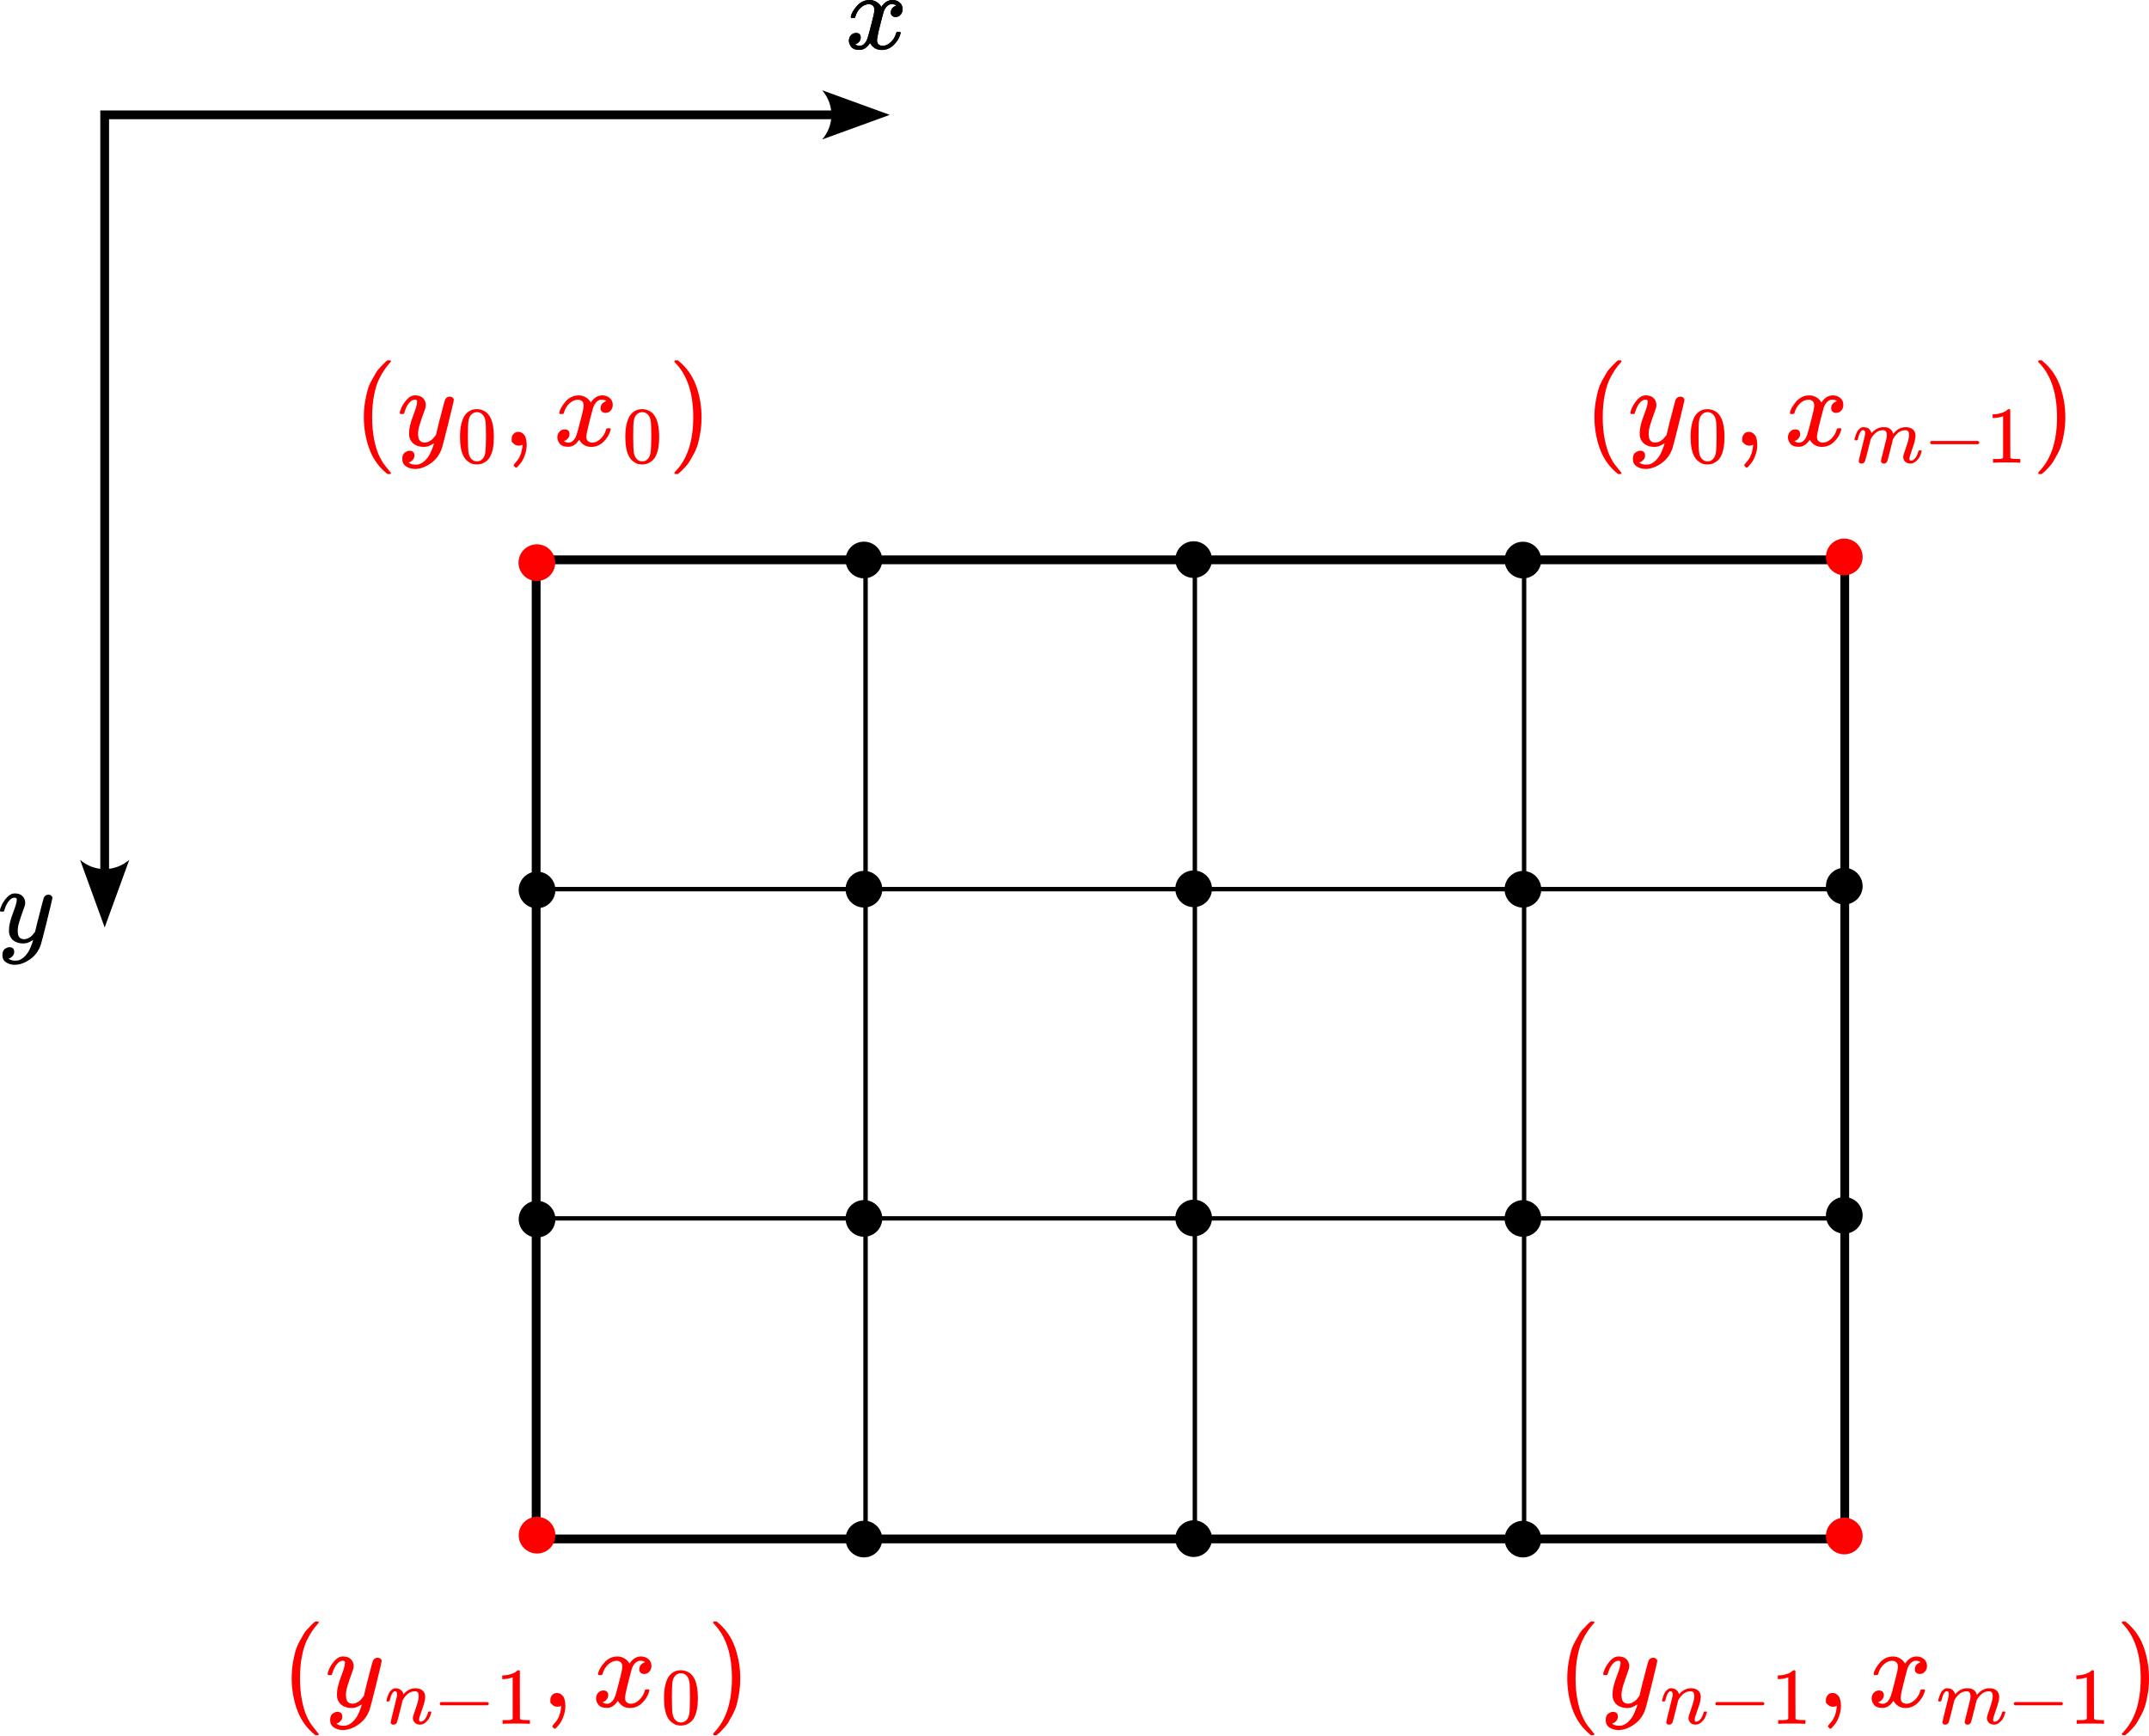
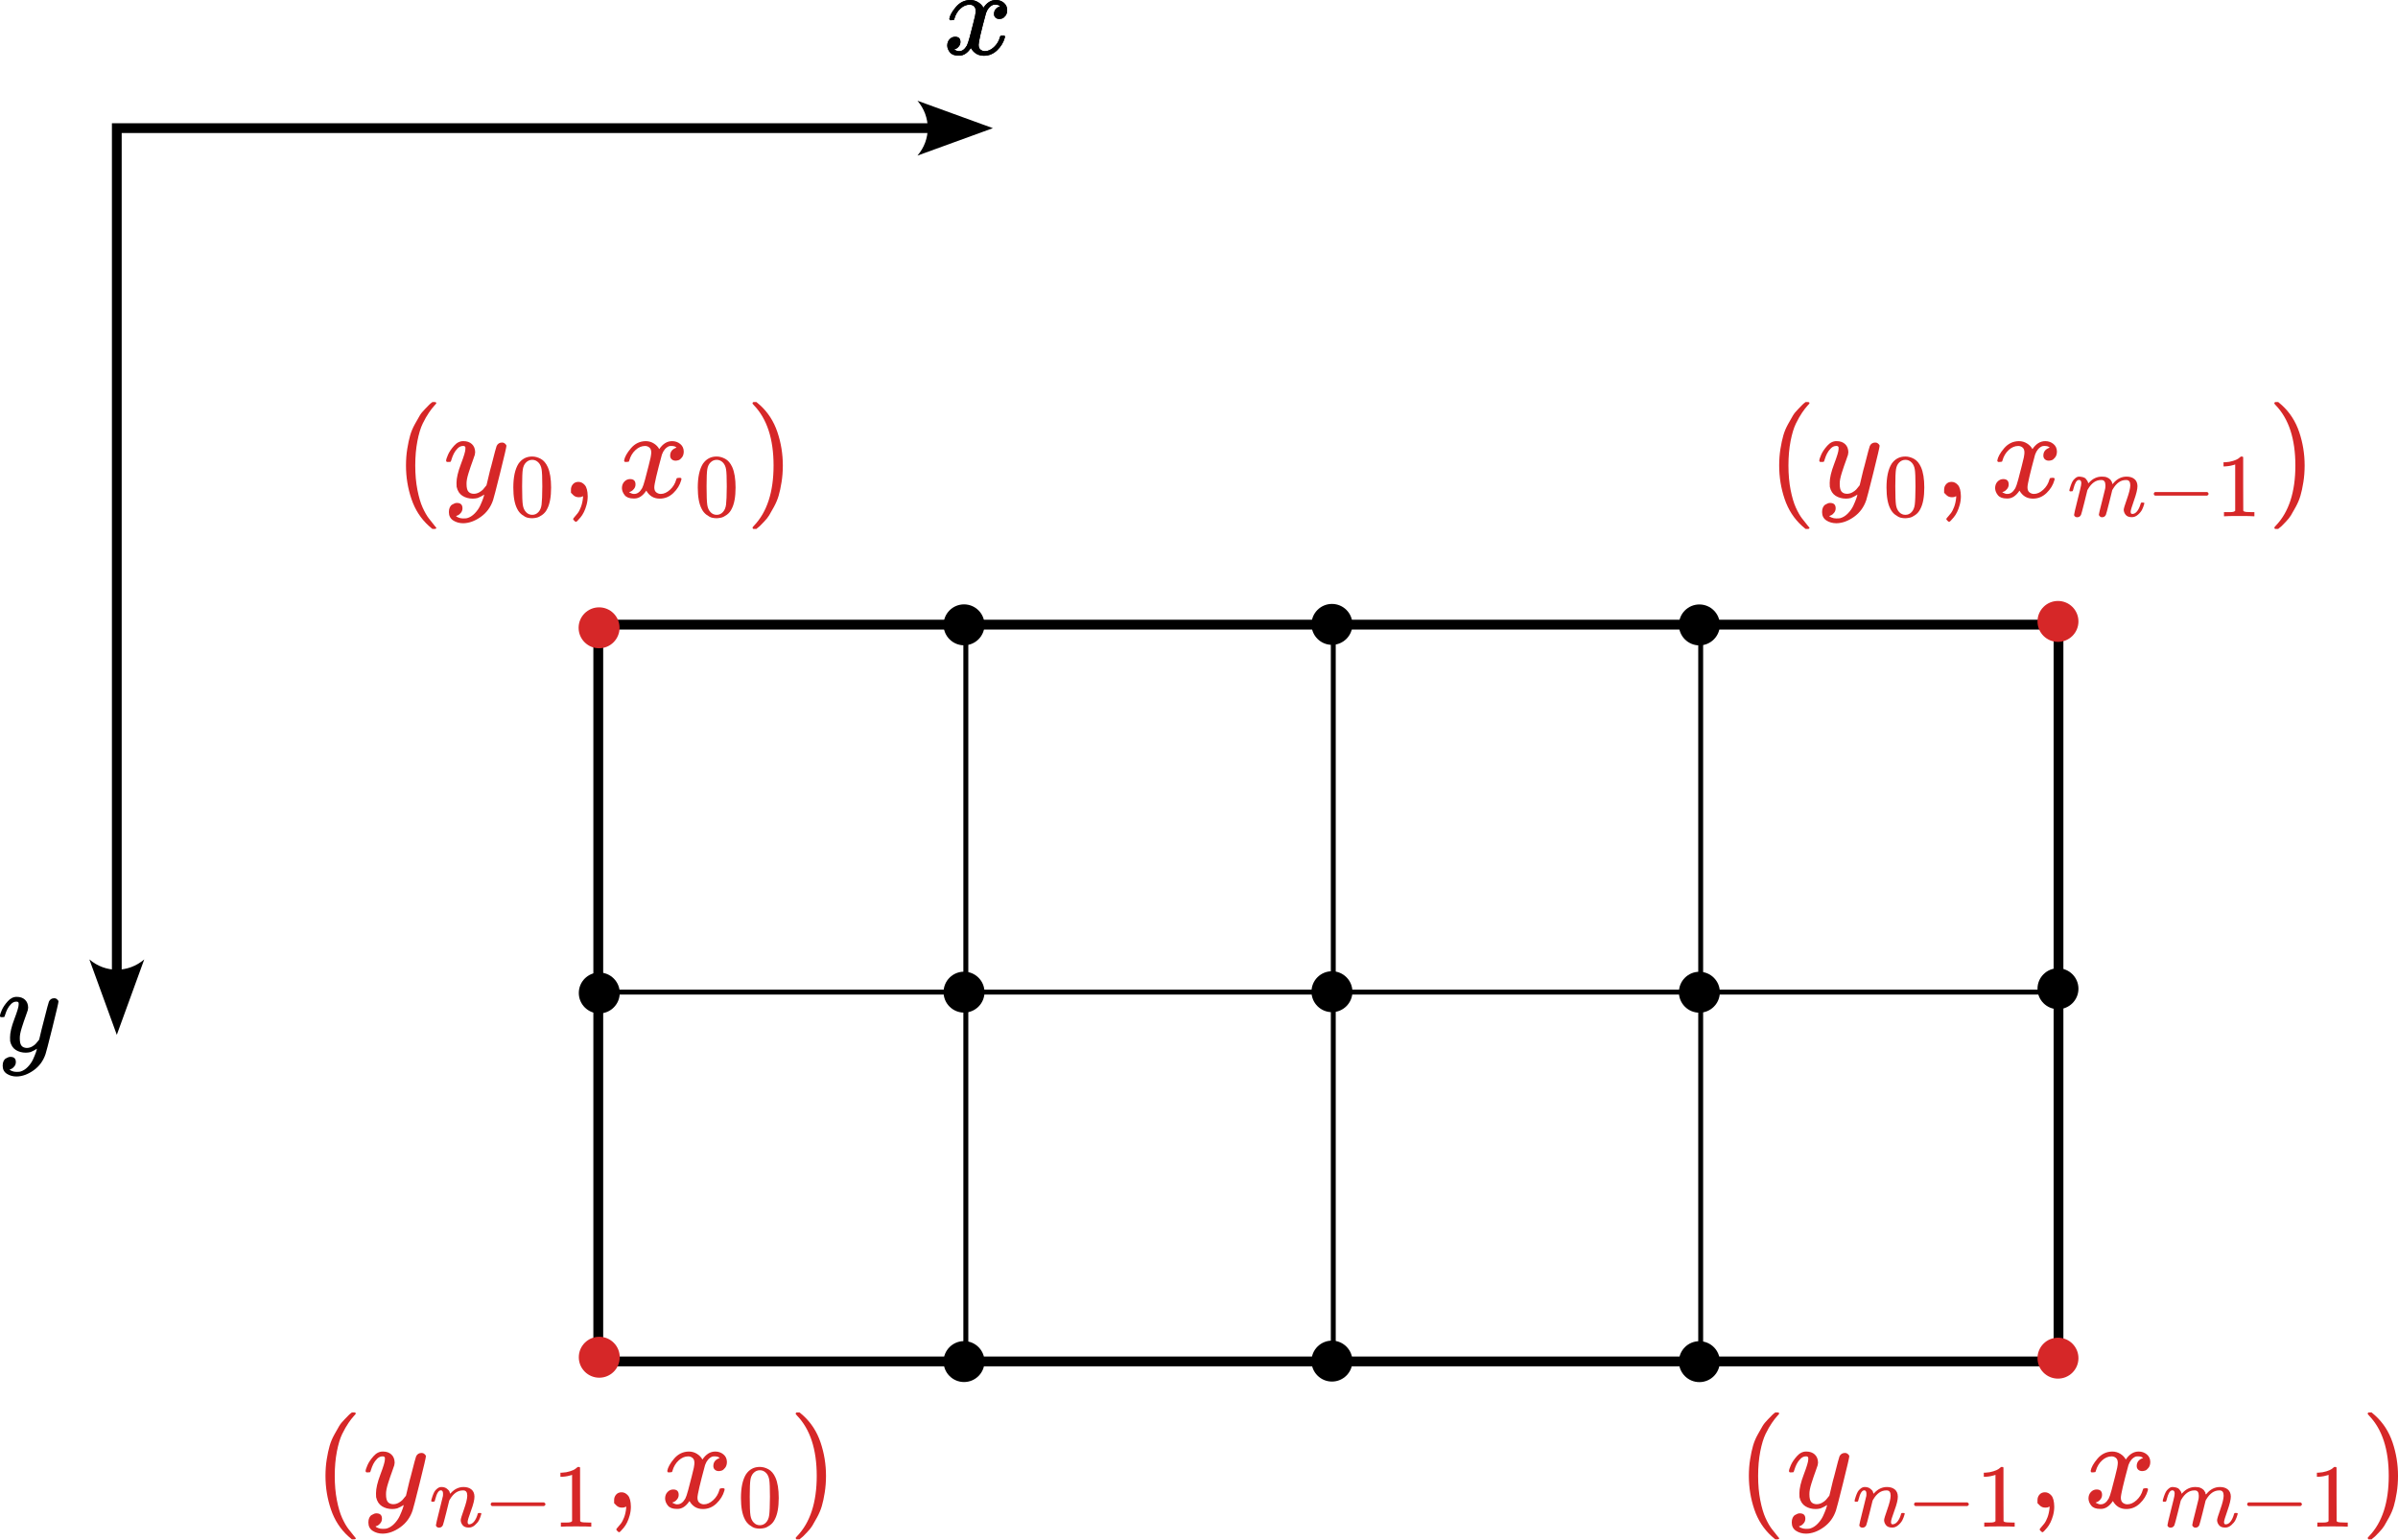
- <svg xmlns="http://www.w3.org/2000/svg" xmlns:xlink="http://www.w3.org/1999/xlink" width="86.339mm" height="69.728mm" viewBox="0 0 86.339 69.728" version="1.1" id="svg1">
+ <svg xmlns="http://www.w3.org/2000/svg" xmlns:xlink="http://www.w3.org/1999/xlink" width="86.339mm" height="55.441mm" viewBox="0 0 86.339 55.441" version="1.1" id="svg1">
  <defs id="defs1">
    <path id="MJX-30-TEX-N-28" d="m 94,250 q 0,69 10,131 10,62 23,107 13,45 37,88 24,43 38,67 14,24 42,52 28,28 33,34 5,6 25,21 h 13 4 q 14,0 14,-9 0,-3 -17,-21 -17,-18 -41,-53 -24,-35 -49,-86 -25,-51 -42,-138 -17,-87 -17,-193 0,-106 17,-192 17,-86 41,-139 24,-53 49,-86 25,-33 42,-53 17,-20 17,-21 0,-9 -15,-9 h -3 -13 l -28,24 Q 180,-141 137,-14 94,113 94,250 Z" />
    <path id="MJX-30-TEX-I-1D466" d="m 21,287 q 0,14 15,48 15,34 48,71 33,37 74,36 41,0 66,-23 25,-23 26,-64 -2,-19 -3,-21 0,-3 -16,-46 -16,-43 -33,-97 -17,-54 -16,-86 0,-43 14,-60 14,-17 42,-18 23,0 43,11 20,11 31,23 11,12 27,33 0,1 5,20 5,19 14,59 9,40 19,74 38,150 42,157 13,27 43,27 13,0 21,-7 8,-7 11,-12 3,-5 2,-9 0,-13 -49,-210 -49,-197 -56,-216 -28,-83 -97,-132 -69,-49 -138,-50 -45,0 -79,22 -34,22 -34,66 0,22 7,37 7,15 19,22 12,7 20,10 8,3 17,3 44,0 44,-42 0,-20 -12,-35 -12,-15 -23,-20 -11,-5 -13,-5 l -3,-1 q 2,-5 19,-12 17,-7 34,-7 h 8 q 17,0 26,2 33,9 61,38 28,29 43,62 15,33 23,56 8,23 8,30 l -6,-4 q -6,-4 -19,-11 -13,-7 -26,-12 -20,-5 -39,-5 -46,0 -81,22 -35,22 -46,71 -1,7 -1,31 0,57 35,149 35,92 35,117 0,1 0,2 0,9 0,12 0,3 -4,7 -4,4 -11,4 h -4 Q 131,404 112,385 93,366 82,344 71,322 65,302 59,282 57,280 55,278 41,278 H 27 q -6,6 -6,9 z" />
    <path id="MJX-30-TEX-N-30" d="m 96,585 q 56,81 153,81 48,0 96,-26 48,-26 78,-92 37,-83 37,-228 0,-155 -43,-237 -20,-42 -55,-67 -35,-25 -61,-31 -26,-6 -51,-7 -26,0 -52,6 -26,6 -61,32 -35,26 -55,67 -43,82 -43,237 0,174 57,265 z m 225,12 q -30,32 -71,32 -42,0 -72,-32 -25,-26 -33,-72 -8,-46 -8,-192 0,-158 8,-208 8,-50 36,-79 28,-30 69,-30 40,0 68,30 29,30 36,84 7,54 8,203 0,145 -8,191 -8,46 -33,73 z" />
    <path id="MJX-30-TEX-N-2C" d="m 78,35 q 0,0 0,25 0,25 16,43 16,18 43,18 28,0 50,-25 22,-25 23,-88 0,-35 -9,-68 -9,-33 -21,-57 -12,-24 -26,-41 -14,-17 -24,-27 -10,-10 -13,-9 -4,0 -13,9 -9,9 -9,13 0,4 11,16 11,12 25,30 14,18 26,50 12,32 16,73 V 9 L 172,8 Q 170,7 167,6 164,5 161,3 158,1 152,1 146,1 140,0 113,0 96,17 Z" />
    <path id="MJX-30-TEX-I-1D465" d="m 52,289 q 7,42 54,97 47,55 116,56 35,0 64,-18 29,-18 43,-45 42,63 101,63 37,0 64,-22 27,-22 28,-59 0,-29 -14,-47 -14,-18 -27,-22 -13,-4 -23,-4 -19,0 -31,11 -12,11 -12,29 0,46 50,63 -11,13 -40,13 -13,0 -19,-2 -38,-16 -56,-66 -60,-221 -60,-258 0,-28 16,-40 16,-12 35,-12 37,0 73,33 36,33 49,81 3,10 6,11 3,1 16,2 h 4 q 15,0 15,-8 0,-1 -2,-11 Q 486,77 440,33 394,-11 333,-11 263,-11 227,52 186,-10 133,-10 h -6 q -49,0 -70,26 -21,26 -22,55 0,32 19,52 19,20 45,20 43,0 43,-42 Q 142,81 130,66 118,51 107,46 96,41 94,41 l -3,-1 q 0,-1 6,-4 6,-3 16,-7 10,-4 19,-3 36,0 62,45 9,16 23,68 14,52 28,108 14,56 16,66 5,27 5,39 0,28 -15,40 -15,12 -34,12 -40,0 -75,-32 -35,-32 -49,-82 -2,-9 -5,-10 -3,-1 -16,-2 H 58 q -6,6 -6,11 z" />
    <path id="MJX-30-TEX-N-29" d="m 60,749 4,1 q 5,0 10,0 h 12 l 28,-24 q 94,-85 137,-212 43,-127 43,-264 0,-68 -10,-131 -10,-63 -23,-107 -13,-44 -37,-88 -24,-44 -38,-67 -14,-23 -41,-51 -27,-28 -32,-33 -5,-5 -23,-19 -3,-3 -4,-4 H 74 q -8,0 -11,0 -3,0 -5,3 -2,3 -3,9 1,1 11,13 155,161 155,475 0,314 -155,475 -10,12 -11,13 0,8 5,11 z" />
    <path id="MJX-30-TEX-I-1D45A" d="m 21,287 q 1,6 3,16 2,10 12,38 10,28 20,47 10,19 32,37 22,18 44,17 22,-1 43,-7 21,-6 30,-18 9,-12 16,-22 7,-10 8,-19 l 2,-7 q 0,-2 1,-2 l 11,11 q 60,64 141,64 17,0 31,-2 14,-2 26,-7 12,-5 19,-10 7,-5 15,-12 8,-7 10,-13 2,-6 8,-13 6,-7 4,-12 -2,-5 3,-9 5,-4 2,-7 l 8,10 q 63,75 149,75 54,0 87,-27 33,-27 34,-79 0,-51 -38,-158 -38,-107 -38,-128 1,-14 5,-19 4,-5 15,-5 28,0 52,30 24,30 39,82 3,11 6,13 3,2 16,2 20,0 20,-8 0,-1 -4,-15 -8,-29 -22,-57 -14,-28 -46,-56 -32,-28 -69,-27 -47,0 -68,27 -21,27 -21,56 0,19 36,120 36,101 37,152 0,59 -44,59 h -5 Q 565,404 506,303 L 499,291 466,157 Q 433,26 428,16 q -13,-27 -43,-27 -13,0 -21,7 -8,7 -11,12 -3,5 -3,10 0,11 34,143 l 36,146 q 3,15 3,38 0,59 -44,59 h -5 Q 288,404 229,303 L 222,291 189,157 Q 156,26 151,16 138,-11 108,-11 95,-11 87,-5 79,1 76,7 q -3,6 -2,10 0,13 38,164 39,154 39,161 3,15 3,27 0,36 -25,36 -22,0 -37,-28 Q 77,349 69,316 61,283 57,280 55,278 41,278 H 27 q -6,6 -6,9 z" />
    <path id="MJX-30-TEX-N-2212" d="m 84,237 q 0,0 0,13 0,13 14,20 h 581 q 15,-8 15,-20 0,-12 -15,-20 H 98 q -14,7 -14,20 z" />
    <path id="MJX-30-TEX-N-31" d="m 213,578 -13,-5 q -14,-5 -40,-10 -26,-5 -58,-7 H 83 v 46 h 19 q 47,2 87,15 40,13 56,24 16,11 28,22 2,3 12,3 9,0 17,-6 V 361 l 1,-300 q 7,-7 12,-9 5,-2 24,-4 19,-2 62,-2 h 26 V 0 H 416 Q 395,3 257,3 121,3 100,0 H 88 v 46 h 26 q 22,0 38,0 16,0 25,1 9,1 16,3 7,2 8,2 1,0 6,5 5,5 6,4 z" />
    <path id="MJX-30-TEX-I-1D45B" d="m 21,287 q 1,6 3,16 2,10 12,38 10,28 20,47 10,19 33,37 23,18 46,17 36,0 60,-18 24,-18 30,-34 6,-16 6,-21 0,-2 1,-2 l 11,11 q 61,64 139,64 54,0 87,-27 33,-27 34,-79 1,-52 -38,-157 -39,-105 -38,-127 0,-26 17,-26 6,0 9,1 29,5 52,38 23,33 35,80 2,8 20,8 20,0 20,-8 0,-1 -4,-15 -8,-29 -22,-57 -14,-28 -46,-56 -32,-28 -69,-27 -47,0 -68,27 -21,27 -21,56 0,19 36,120 36,101 37,152 0,59 -44,59 h -5 Q 288,404 229,303 L 222,291 189,157 Q 156,26 151,16 138,-11 108,-11 95,-11 87,-5 79,1 76,7 q -3,6 -2,10 0,13 38,163 38,150 40,163 1,5 1,23 0,39 -24,39 -38,0 -63,-100 -6,-20 -6,-21 -2,-6 -19,-6 H 27 q -6,6 -6,9 z" />
  </defs>
  <g id="layer1" transform="translate(-58.0055,-57.04919)">
-     <path style="color:#000000;fill:#000000;-inkscape-stroke:none" d="m 79.369,79.369 v 0.178 39.521 H 132.297 V 79.369 Z m 0.354,0.354 H 131.945 V 118.715 H 79.723 Z" id="rect1" />
-     <path style="color:#000000;fill:#000000;-inkscape-stroke:none" d="m 105.922,79.531 v 39.213 h 0.176 V 79.531 Z" id="path1" />
-     <path style="color:#000000;fill:#000000;-inkscape-stroke:none" d="m 119.15,79.531 v 39.213 h 0.176 V 79.531 Z" id="path2" />
-     <path style="color:#000000;fill:#000000;-inkscape-stroke:none" d="m 92.691,79.531 v 39.213 h 0.178 V 79.531 Z" id="path5" />
+     <path style="color:#000000;fill:#000000;-inkscape-stroke:none" d="M 79.369,79.369 V 79.547 106.258 H 132.297 V 79.369 Z m 0.354,0.354 H 131.945 V 105.905 H 79.723 Z" id="rect1" />
+     <path style="color:#000000;fill:#000000;-inkscape-stroke:none" d="m 105.922,79.531 v 26.513 h 0.176 V 79.531 Z" id="path1" />
+     <path style="color:#000000;fill:#000000;-inkscape-stroke:none" d="m 119.15,79.531 v 26.513 h 0.176 V 79.531 Z" id="path2" />
+     <path style="color:#000000;fill:#000000;-inkscape-stroke:none" d="m 92.691,79.531 v 26.513 h 0.178 V 79.531 Z" id="path5" />
    <path style="color:#000000;fill:#000000;-inkscape-stroke:none" d="m 79.615,92.691 v 0.178 h 52.676 v -0.178 z" id="path6" />
-     <path style="color:#000000;fill:#000000;-inkscape-stroke:none" d="m 79.615,105.922 v 0.176 h 52.676 v -0.176 z" id="path7" />
-     <path id="path8" style="fill:#ff0000;stroke-width:0.176" d="m 80.312,79.66 a 0.737,0.737 0 0 1 -0.737,0.737 0.737,0.737 0 0 1 -0.737,-0.737 0.737,0.737 0 0 1 0.737,-0.737 0.737,0.737 0 0 1 0.737,0.737 z" />
+     <path id="path8" style="fill:#d62728;fill-opacity:1;stroke-width:0.176" d="m 80.312,79.66 a 0.737,0.737 0 0 1 -0.737,0.737 0.737,0.737 0 0 1 -0.737,-0.737 0.737,0.737 0 0 1 0.737,-0.737 0.737,0.737 0 0 1 0.737,0.737 z" />
    <path id="path8-5" style="stroke-width:0.176" d="m 80.319,92.812 a 0.737,0.737 0 0 1 -0.737,0.737 0.737,0.737 0 0 1 -0.737,-0.737 0.737,0.737 0 0 1 0.737,-0.737 0.737,0.737 0 0 1 0.737,0.737 z" />
-     <path id="path8-2" style="stroke-width:0.176" d="m 80.319,106.041 a 0.737,0.737 0 0 1 -0.737,0.737 0.737,0.737 0 0 1 -0.737,-0.737 0.737,0.737 0 0 1 0.737,-0.737 0.737,0.737 0 0 1 0.737,0.737 z" />
-     <path id="path8-7" style="fill:#ff0000;stroke-width:0.176" d="m 80.319,118.741 a 0.737,0.737 0 0 1 -0.737,0.737 0.737,0.737 0 0 1 -0.737,-0.737 0.737,0.737 0 0 1 0.737,-0.737 0.737,0.737 0 0 1 0.737,0.737 z" />
-     <path id="path8-6" style="stroke-width:0.176" d="m 93.452,118.897 a 0.737,0.737 0 0 1 -0.737,0.737 0.737,0.737 0 0 1 -0.737,-0.737 0.737,0.737 0 0 1 0.737,-0.737 0.737,0.737 0 0 1 0.737,0.737 z" />
-     <path id="path8-61" style="stroke-width:0.176" d="m 106.699,118.88 a 0.737,0.737 0 0 1 -0.737,0.737 0.737,0.737 0 0 1 -0.737,-0.737 0.737,0.737 0 0 1 0.737,-0.737 0.737,0.737 0 0 1 0.737,0.737 z" />
-     <path id="path8-20" style="stroke-width:0.176" d="m 119.928,118.899 a 0.737,0.737 0 0 1 -0.737,0.737 0.737,0.737 0 0 1 -0.737,-0.737 0.737,0.737 0 0 1 0.737,-0.737 0.737,0.737 0 0 1 0.737,0.737 z" />
-     <path id="path8-1" style="fill:#ff0000;stroke-width:0.176" d="m 132.839,118.774 a 0.737,0.737 0 0 1 -0.737,0.737 0.737,0.737 0 0 1 -0.737,-0.737 0.737,0.737 0 0 1 0.737,-0.737 0.737,0.737 0 0 1 0.737,0.737 z" />
-     <path id="circle8" style="stroke-width:0.176" d="m 93.452,106.011 a 0.737,0.737 0 0 1 -0.737,0.737 0.737,0.737 0 0 1 -0.737,-0.737 0.737,0.737 0 0 1 0.737,-0.737 0.737,0.737 0 0 1 0.737,0.737 z" />
-     <path id="circle9" style="stroke-width:0.176" d="m 106.699,105.995 a 0.737,0.737 0 0 1 -0.737,0.737 0.737,0.737 0 0 1 -0.737,-0.737 0.737,0.737 0 0 1 0.737,-0.737 0.737,0.737 0 0 1 0.737,0.737 z" />
-     <path id="circle10" style="stroke-width:0.176" d="m 119.928,106.014 a 0.737,0.737 0 0 1 -0.737,0.737 0.737,0.737 0 0 1 -0.737,-0.737 0.737,0.737 0 0 1 0.737,-0.737 0.737,0.737 0 0 1 0.737,0.737 z" />
-     <path id="circle13" style="stroke-width:0.176" d="m 132.839,105.888 a 0.737,0.737 0 0 1 -0.737,0.737 0.737,0.737 0 0 1 -0.737,-0.737 0.737,0.737 0 0 1 0.737,-0.737 0.737,0.737 0 0 1 0.737,0.737 z" />
+     <path id="path8-7" style="fill:#d62728;fill-opacity:1;stroke-width:0.176" d="m 80.319,105.931 c -10e-7,0.407 -0.33,0.737 -0.737,0.737 -0.407,0 -0.737,-0.33 -0.737,-0.737 10e-7,-0.407 0.33,-0.737 0.737,-0.737 0.407,0 0.737,0.33 0.737,0.737 z" />
+     <path id="path8-6" style="stroke-width:0.176" d="m 93.452,106.087 c -10e-7,0.407 -0.33,0.737 -0.737,0.737 -0.407,0 -0.737,-0.33 -0.737,-0.737 10e-7,-0.407 0.33,-0.737 0.737,-0.737 0.407,0 0.737,0.33 0.737,0.737 z" />
+     <path id="path8-61" style="stroke-width:0.176" d="m 106.699,106.07 c 0,0.407 -0.33,0.737 -0.737,0.737 -0.407,0 -0.737,-0.33 -0.737,-0.737 0,-0.407 0.33,-0.737 0.737,-0.737 0.407,0 0.737,0.33 0.737,0.737 z" />
+     <path id="path8-20" style="stroke-width:0.176" d="m 119.928,106.09 c 0,0.407 -0.33,0.737 -0.737,0.737 -0.407,0 -0.737,-0.33 -0.737,-0.737 0,-0.407 0.33,-0.737 0.737,-0.737 0.407,0 0.737,0.33 0.737,0.737 z" />
+     <path id="path8-1" style="fill:#d62728;fill-opacity:1;stroke-width:0.176" d="m 132.839,105.964 c 0,0.407 -0.33,0.737 -0.737,0.737 -0.407,0 -0.737,-0.33 -0.737,-0.737 0,-0.407 0.33,-0.737 0.737,-0.737 0.407,0 0.737,0.33 0.737,0.737 z" />
    <path id="circle14" style="stroke-width:0.176" d="m 93.452,92.782 a 0.737,0.737 0 0 1 -0.737,0.737 0.737,0.737 0 0 1 -0.737,-0.737 0.737,0.737 0 0 1 0.737,-0.737 0.737,0.737 0 0 1 0.737,0.737 z" />
    <path id="circle15" style="stroke-width:0.176" d="m 106.699,92.766 a 0.737,0.737 0 0 1 -0.737,0.737 0.737,0.737 0 0 1 -0.737,-0.737 0.737,0.737 0 0 1 0.737,-0.737 0.737,0.737 0 0 1 0.737,0.737 z" />
    <path id="circle16" style="stroke-width:0.176" d="m 119.928,92.785 a 0.737,0.737 0 0 1 -0.737,0.737 0.737,0.737 0 0 1 -0.737,-0.737 0.737,0.737 0 0 1 0.737,-0.737 0.737,0.737 0 0 1 0.737,0.737 z" />
    <path id="circle19" style="stroke-width:0.176" d="m 132.839,92.659 a 0.737,0.737 0 0 1 -0.737,0.737 0.737,0.737 0 0 1 -0.737,-0.737 0.737,0.737 0 0 1 0.737,-0.737 0.737,0.737 0 0 1 0.737,0.737 z" />
    <path id="circle20" style="stroke-width:0.176" d="m 93.452,79.553 a 0.737,0.737 0 0 1 -0.737,0.737 0.737,0.737 0 0 1 -0.737,-0.737 0.737,0.737 0 0 1 0.737,-0.737 0.737,0.737 0 0 1 0.737,0.737 z" />
    <path id="circle21" style="stroke-width:0.176" d="m 106.699,79.537 a 0.737,0.737 0 0 1 -0.737,0.737 0.737,0.737 0 0 1 -0.737,-0.737 0.737,0.737 0 0 1 0.737,-0.737 0.737,0.737 0 0 1 0.737,0.737 z" />
    <path id="circle22" style="stroke-width:0.176" d="m 119.928,79.556 a 0.737,0.737 0 0 1 -0.737,0.737 0.737,0.737 0 0 1 -0.737,-0.737 0.737,0.737 0 0 1 0.737,-0.737 0.737,0.737 0 0 1 0.737,0.737 z" />
-     <path id="circle25" style="fill:#ff0000;stroke-width:0.176" d="m 132.839,79.43 a 0.737,0.737 0 0 1 -0.737,0.737 0.737,0.737 0 0 1 -0.737,-0.737 0.737,0.737 0 0 1 0.737,-0.737 0.737,0.737 0 0 1 0.737,0.737 z" />
+     <path id="circle25" style="fill:#d62728;fill-opacity:1;stroke-width:0.176" d="m 132.839,79.43 a 0.737,0.737 0 0 1 -0.737,0.737 0.737,0.737 0 0 1 -0.737,-0.737 0.737,0.737 0 0 1 0.737,-0.737 0.737,0.737 0 0 1 0.737,0.737 z" />
    <g id="path25">
      <path style="color:#000000;fill:#000000;-inkscape-stroke:none" d="m 62.035,61.488 v 30.607 h 0.352 V 61.84 H 91.531 v -0.352 z" id="path32" />
      <g id="g30">
        <path d="m 91.038,60.677 2.716,0.988 -2.716,0.988 c 0.494,-0.575 0.494,-1.398 0,-1.976 z" style="color:#000000;fill:#000000;fill-rule:evenodd;-inkscape-stroke:none" id="path31" />
        <path d="m 63.199,91.603 -0.988,2.716 -0.988,-2.716 c 0.575,0.494 1.398,0.494 1.976,0 z" style="color:#000000;fill:#000000;fill-rule:evenodd;-inkscape-stroke:none" id="path30" />
      </g>
    </g>
    <g stroke="currentColor" fill="currentColor" stroke-width="0" transform="matrix(0.0044315,0,0,-0.0044315,91.95592,59.00792)" id="g5">
      <g data-mml-node="math" id="g4">
        <g data-mml-node="mi" id="g1">
          <g id="use1">
            <path style="color:#000000;fill:#000000;-inkscape-stroke:none" d="m 52,289 q 7,42 54,97 47,55 116,56 35,0 64,-18 29,-18 43,-45 42,63 101,63 37,0 64,-22 27,-22 28,-59 0,-29 -14,-47 -14,-18 -27,-22 -13,-4 -23,-4 -19,0 -31,11 -12,11 -12,29 0,46 50,63 -11,13 -40,13 -13,0 -19,-2 -38,-16 -56,-66 -60,-221 -60,-258 0,-28 16,-40 16,-12 35,-12 37,0 73,33 36,33 49,81 3,10 6,11 3,1 16,2 h 4 q 15,0 15,-8 0,-1 -2,-11 Q 486,77 440,33 394,-11 333,-11 263,-11 227,52 186,-10 133,-10 h -6 q -49,0 -70,26 -21,26 -22,55 0,32 19,52 19,20 45,20 43,0 43,-42 Q 142,81 130,66 118,51 107,46 96,41 94,41 l -3,-1 q 0,-1 6,-4 6,-3 16,-7 10,-4 19,-3 36,0 62,45 9,16 23,68 14,52 28,108 14,56 16,66 5,27 5,39 0,28 -15,40 -15,12 -34,12 -40,0 -75,-32 -35,-32 -49,-82 -2,-9 -5,-10 -3,-1 -16,-2 H 58 q -6,6 -6,11 z" id="path28" />
            <path style="color:#000000;fill:#000000;-inkscape-stroke:none" d="m 52,289 c 4.667,28 22.667,60.333 54,97 31.333,36.667 70,55.333 116,56 23.333,0 44.667,-6 64,-18 19.333,-12 33.667,-27 43,-45 28,42 61.667,63 101,63 24.667,0 46,-7.333 64,-22 18,-14.667 27.333,-34.333 28,-59 0,-19.333 -4.667,-35 -14,-47 -9.333,-12 -18.333,-19.333 -27,-22 -8.667,-2.667 -16.333,-4 -23,-4 -12.667,0 -23,3.667 -31,11 -8,7.333 -12,17 -12,29 0,30.667 16.667,51.667 50,63 -7.333,8.667 -20.667,13 -40,13 -8.667,0 -15,-0.667 -19,-2 -25.333,-10.667 -44,-32.667 -56,-66 -40,-147.333 -60,-233.333 -60,-258 0,-18.667 5.333,-32 16,-40 10.667,-8 22.333,-12 35,-12 24.667,0 49,11 73,33 24,22 40.333,49 49,81 2,6.667 4,10.333 6,11 2,0.667 7.333,1.333 16,2 h 4 c 10,0 15,-2.667 15,-8 0,-0.667 -0.667,-4.333 -2,-11 C 491.333,96 470.667,62.333 440,33 409.333,3.667 373.667,-11 333,-11 286.333,-11 251,10 227,52 199.667,10.667 168.333,-10 133,-10 h -6 C 94.333,-10 71,-1.333 57,16 43,33.333 35.667,51.667 35,71 c 0,21.333 6.333,38.667 19,52 12.667,13.333 27.667,20 45,20 28.667,0 43,-14 43,-42 C 142,87.667 138,76 130,66 122,56 114.333,49.333 107,46 99.667,42.667 95.333,41 94,41 l -3,-1 c 0,-0.667 2,-2 6,-4 4,-2 9.333,-4.333 16,-7 6.667,-2.667 13,-3.667 19,-3 24,0 44.667,15 62,45 6,10.667 13.667,33.333 23,68 9.333,34.667 18.667,70.667 28,108 9.333,37.333 14.667,59.333 16,66 3.333,18 5,31 5,39 0,18.667 -5,32 -15,40 -10,8 -21.333,12 -34,12 -26.667,0 -51.667,-10.667 -75,-32 -23.333,-21.333 -39.667,-48.667 -49,-82 -1.333,-6 -3,-9.333 -5,-10 -2,-0.667 -7.333,-1.333 -16,-2 H 58 c -4,4 -6,7.667 -6,11 z" id="path29" />
          </g>
        </g>
        <g data-mml-node="mtext" transform="translate(572)" id="g2">
          <path id="use2" d="" />
        </g>
        <g data-mml-node="mi" transform="translate(822)" id="g3" />
      </g>
    </g>
    <path id="use3" d="m 58.005,93.64 q 0,-0.062 0.066,-0.213 0.066,-0.151 0.213,-0.315 0.146,-0.164 0.328,-0.16 0.182,0 0.292,0.102 0.111,0.102 0.115,0.284 -0.009,0.084 -0.013,0.093 0,0.013 -0.071,0.204 -0.071,0.191 -0.146,0.43 -0.075,0.239 -0.071,0.381 0,0.191 0.062,0.266 0.062,0.075 0.186,0.08 0.102,0 0.191,-0.049 0.089,-0.049 0.137,-0.102 0.049,-0.053 0.12,-0.146 0,-0.004 0.022,-0.089 0.022,-0.084 0.062,-0.261 0.04,-0.177 0.084,-0.328 0.168,-0.665 0.186,-0.696 0.058,-0.12 0.191,-0.12 0.058,0 0.093,0.031 0.035,0.031 0.049,0.053 0.013,0.022 0.009,0.04 0,0.058 -0.217,0.931 -0.217,0.873 -0.248,0.957 -0.124,0.368 -0.43,0.585 -0.306,0.217 -0.612,0.222 -0.199,0 -0.35,-0.097 -0.151,-0.097 -0.151,-0.292 0,-0.097 0.031,-0.164 0.031,-0.066 0.084,-0.097 0.053,-0.031 0.089,-0.044 0.035,-0.013 0.075,-0.013 0.195,0 0.195,0.186 0,0.089 -0.053,0.155 -0.053,0.066 -0.102,0.089 -0.049,0.022 -0.058,0.022 l -0.013,0.004 q 0.009,0.022 0.084,0.053 0.075,0.031 0.151,0.031 h 0.035 q 0.075,0 0.115,-0.009 0.146,-0.04 0.27,-0.168 0.124,-0.129 0.191,-0.275 0.066,-0.146 0.102,-0.248 0.035,-0.102 0.035,-0.133 l -0.027,0.018 q -0.027,0.018 -0.084,0.049 -0.058,0.031 -0.115,0.053 -0.089,0.022 -0.173,0.022 -0.204,0 -0.359,-0.097 -0.155,-0.097 -0.204,-0.315 -0.004,-0.031 -0.004,-0.137 0,-0.253 0.155,-0.66 0.155,-0.408 0.155,-0.518 0,-0.004 0,-0.009 0,-0.04 0,-0.053 0,-0.013 -0.018,-0.031 -0.018,-0.018 -0.049,-0.018 h -0.018 q -0.102,0 -0.186,0.084 -0.084,0.084 -0.133,0.182 -0.049,0.097 -0.075,0.186 -0.027,0.089 -0.035,0.097 -0.009,0.009 -0.071,0.009 h -0.062 q -0.027,-0.027 -0.027,-0.04 z" style="stroke-width:0.004" />
-     <g data-mml-node="mo" id="g1-6" transform="matrix(0.00457018,0,0,-0.00457018,72.19341,74.95723)" style="fill:#ff0000;stroke:#000000;stroke-width:0">
-       <use data-c="28" xlink:href="#MJX-30-TEX-N-28" id="use1-7" style="fill:#ff0000" />
+     <g data-mml-node="mo" id="g1-6" transform="matrix(0.00457018,0,0,-0.00457018,72.19341,74.95723)" style="fill:#d62728;fill-opacity:1;stroke:#000000;stroke-width:0">
+       <use data-c="28" xlink:href="#MJX-30-TEX-N-28" id="use1-7" style="fill:#d62728;fill-opacity:1" />
    </g>
-     <g data-mml-node="msub" transform="matrix(0.00457018,0,0,-0.00457018,73.97121,74.95723)" id="g5-5" style="fill:#ff0000;stroke:#000000;stroke-width:0">
-       <g data-mml-node="mi" id="g2-3" style="fill:#ff0000">
-         <use data-c="1D466" xlink:href="#MJX-30-TEX-I-1D466" id="use2-5" style="fill:#ff0000" />
+     <g data-mml-node="msub" transform="matrix(0.00457018,0,0,-0.00457018,73.97121,74.95723)" id="g5-5" style="fill:#d62728;fill-opacity:1;stroke:#000000;stroke-width:0">
+       <g data-mml-node="mi" id="g2-3" style="fill:#d62728;fill-opacity:1">
+         <use data-c="1D466" xlink:href="#MJX-30-TEX-I-1D466" id="use2-5" style="fill:#d62728;fill-opacity:1" />
      </g>
-       <g data-mml-node="TeXAtom" transform="matrix(0.707,0,0,0.707,523,-150)" data-mjx-texclass="ORD" id="g4-6" style="fill:#ff0000">
-         <g data-mml-node="mn" id="g3-2" style="fill:#ff0000">
-           <use data-c="30" xlink:href="#MJX-30-TEX-N-30" id="use3-9" style="fill:#ff0000" />
+       <g data-mml-node="TeXAtom" transform="matrix(0.707,0,0,0.707,523,-150)" data-mjx-texclass="ORD" id="g4-6" style="fill:#d62728;fill-opacity:1">
+         <g data-mml-node="mn" id="g3-2" style="fill:#d62728;fill-opacity:1">
+           <use data-c="30" xlink:href="#MJX-30-TEX-N-30" id="use3-9" style="fill:#d62728;fill-opacity:1" />
        </g>
      </g>
    </g>
-     <g data-mml-node="mo" transform="matrix(0.00457018,0,0,-0.00457018,78.20593,74.95723)" id="g6" style="fill:#ff0000;stroke:#000000;stroke-width:0">
-       <use data-c="2C" xlink:href="#MJX-30-TEX-N-2C" id="use5" style="fill:#ff0000" />
+     <g data-mml-node="mo" transform="matrix(0.00457018,0,0,-0.00457018,78.20593,74.95723)" id="g6" style="fill:#d62728;fill-opacity:1;stroke:#000000;stroke-width:0">
+       <use data-c="2C" xlink:href="#MJX-30-TEX-N-2C" id="use5" style="fill:#d62728;fill-opacity:1" />
    </g>
-     <g data-mml-node="msub" transform="matrix(0.00457018,0,0,-0.00457018,80.23784,74.95723)" id="g10" style="fill:#ff0000;stroke:#000000;stroke-width:0">
-       <g data-mml-node="mi" id="g7" style="fill:#ff0000">
-         <use data-c="1D465" xlink:href="#MJX-30-TEX-I-1D465" id="use6" style="fill:#ff0000" />
+     <g data-mml-node="msub" transform="matrix(0.00457018,0,0,-0.00457018,80.23784,74.95723)" id="g10" style="fill:#d62728;fill-opacity:1;stroke:#000000;stroke-width:0">
+       <g data-mml-node="mi" id="g7" style="fill:#d62728;fill-opacity:1">
+         <use data-c="1D465" xlink:href="#MJX-30-TEX-I-1D465" id="use6" style="fill:#d62728;fill-opacity:1" />
      </g>
-       <g data-mml-node="TeXAtom" transform="matrix(0.707,0,0,0.707,605,-150)" data-mjx-texclass="ORD" id="g9" style="fill:#ff0000">
-         <g data-mml-node="mn" id="g8" style="fill:#ff0000">
-           <use data-c="30" xlink:href="#MJX-30-TEX-N-30" id="use7" style="fill:#ff0000" />
+       <g data-mml-node="TeXAtom" transform="matrix(0.707,0,0,0.707,605,-150)" data-mjx-texclass="ORD" id="g9" style="fill:#d62728;fill-opacity:1">
+         <g data-mml-node="mn" id="g8" style="fill:#d62728;fill-opacity:1">
+           <use data-c="30" xlink:href="#MJX-30-TEX-N-30" id="use7" style="fill:#d62728;fill-opacity:1" />
        </g>
      </g>
    </g>
-     <g data-mml-node="mo" transform="matrix(0.00457018,0,0,-0.00457018,84.84732,74.95723)" id="g11" style="fill:#ff0000;stroke:#000000;stroke-width:0">
-       <use data-c="29" xlink:href="#MJX-30-TEX-N-29" id="use10" style="fill:#ff0000" />
+     <g data-mml-node="mo" transform="matrix(0.00457018,0,0,-0.00457018,84.84732,74.95723)" id="g11" style="fill:#d62728;fill-opacity:1;stroke:#000000;stroke-width:0">
+       <use data-c="29" xlink:href="#MJX-30-TEX-N-29" id="use10" style="fill:#d62728;fill-opacity:1" />
    </g>
-     <g data-mml-node="mo" transform="matrix(0.00457018,0,0,-0.00457018,121.6344,74.95723)" id="g13" style="fill:#ff0000;stroke:#000000;stroke-width:0">
-       <use data-c="28" xlink:href="#MJX-30-TEX-N-28" id="use12" style="fill:#ff0000" />
+     <g data-mml-node="mo" transform="matrix(0.00457018,0,0,-0.00457018,121.6344,74.95723)" id="g13" style="fill:#d62728;fill-opacity:1;stroke:#000000;stroke-width:0">
+       <use data-c="28" xlink:href="#MJX-30-TEX-N-28" id="use12" style="fill:#d62728;fill-opacity:1" />
    </g>
-     <g data-mml-node="msub" transform="matrix(0.00457018,0,0,-0.00457018,123.4122,74.95723)" id="g17" style="fill:#ff0000;stroke:#000000;stroke-width:0">
-       <g data-mml-node="mi" id="g14" style="fill:#ff0000">
-         <use data-c="1D466" xlink:href="#MJX-30-TEX-I-1D466" id="use13" style="fill:#ff0000" />
+     <g data-mml-node="msub" transform="matrix(0.00457018,0,0,-0.00457018,123.4122,74.95723)" id="g17" style="fill:#d62728;fill-opacity:1;stroke:#000000;stroke-width:0">
+       <g data-mml-node="mi" id="g14" style="fill:#d62728;fill-opacity:1">
+         <use data-c="1D466" xlink:href="#MJX-30-TEX-I-1D466" id="use13" style="fill:#d62728;fill-opacity:1" />
      </g>
-       <g data-mml-node="TeXAtom" transform="matrix(0.707,0,0,0.707,523,-150)" data-mjx-texclass="ORD" id="g16" style="fill:#ff0000">
-         <g data-mml-node="mn" id="g15" style="fill:#ff0000">
-           <use data-c="30" xlink:href="#MJX-30-TEX-N-30" id="use14" style="fill:#ff0000" />
+       <g data-mml-node="TeXAtom" transform="matrix(0.707,0,0,0.707,523,-150)" data-mjx-texclass="ORD" id="g16" style="fill:#d62728;fill-opacity:1">
+         <g data-mml-node="mn" id="g15" style="fill:#d62728;fill-opacity:1">
+           <use data-c="30" xlink:href="#MJX-30-TEX-N-30" id="use14" style="fill:#d62728;fill-opacity:1" />
        </g>
      </g>
    </g>
-     <g data-mml-node="mo" transform="matrix(0.00457018,0,0,-0.00457018,127.6464,74.95723)" id="g18" style="fill:#ff0000;stroke:#000000;stroke-width:0">
-       <use data-c="2C" xlink:href="#MJX-30-TEX-N-2C" id="use17" style="fill:#ff0000" />
+     <g data-mml-node="mo" transform="matrix(0.00457018,0,0,-0.00457018,127.6464,74.95723)" id="g18" style="fill:#d62728;fill-opacity:1;stroke:#000000;stroke-width:0">
+       <use data-c="2C" xlink:href="#MJX-30-TEX-N-2C" id="use17" style="fill:#d62728;fill-opacity:1" />
    </g>
-     <g data-mml-node="msub" transform="matrix(0.00457018,0,0,-0.00457018,129.6788,74.95723)" id="g24" style="fill:#ff0000;stroke:#000000;stroke-width:0">
-       <g data-mml-node="mi" id="g19" style="fill:#ff0000">
-         <use data-c="1D465" xlink:href="#MJX-30-TEX-I-1D465" id="use18" style="fill:#ff0000" />
+     <g data-mml-node="msub" transform="matrix(0.00457018,0,0,-0.00457018,129.6788,74.95723)" id="g24" style="fill:#d62728;fill-opacity:1;stroke:#000000;stroke-width:0">
+       <g data-mml-node="mi" id="g19" style="fill:#d62728;fill-opacity:1">
+         <use data-c="1D465" xlink:href="#MJX-30-TEX-I-1D465" id="use18" style="fill:#d62728;fill-opacity:1" />
      </g>
-       <g data-mml-node="TeXAtom" transform="matrix(0.707,0,0,0.707,605,-150)" data-mjx-texclass="ORD" id="g23" style="fill:#ff0000">
-         <g data-mml-node="mi" id="g20" style="fill:#ff0000">
-           <use data-c="1D45A" xlink:href="#MJX-30-TEX-I-1D45A" id="use19" style="fill:#ff0000" />
+       <g data-mml-node="TeXAtom" transform="matrix(0.707,0,0,0.707,605,-150)" data-mjx-texclass="ORD" id="g23" style="fill:#d62728;fill-opacity:1">
+         <g data-mml-node="mi" id="g20" style="fill:#d62728;fill-opacity:1">
+           <use data-c="1D45A" xlink:href="#MJX-30-TEX-I-1D45A" id="use19" style="fill:#d62728;fill-opacity:1" />
        </g>
-         <g data-mml-node="mo" transform="translate(878)" id="g21" style="fill:#ff0000">
-           <use data-c="2212" xlink:href="#MJX-30-TEX-N-2212" id="use20" style="fill:#ff0000" />
+         <g data-mml-node="mo" transform="translate(878)" id="g21" style="fill:#d62728;fill-opacity:1">
+           <use data-c="2212" xlink:href="#MJX-30-TEX-N-2212" id="use20" style="fill:#d62728;fill-opacity:1" />
        </g>
-         <g data-mml-node="mn" transform="translate(1656)" id="g22" style="fill:#ff0000">
-           <use data-c="31" xlink:href="#MJX-30-TEX-N-31" id="use21" style="fill:#ff0000" />
+         <g data-mml-node="mn" transform="translate(1656)" id="g22" style="fill:#d62728;fill-opacity:1">
+           <use data-c="31" xlink:href="#MJX-30-TEX-N-31" id="use21" style="fill:#d62728;fill-opacity:1" />
        </g>
      </g>
    </g>
-     <g data-mml-node="mo" transform="matrix(0.00457018,0,0,-0.00457018,139.6395,74.95723)" id="g25" style="fill:#ff0000;stroke:#000000;stroke-width:0">
-       <use data-c="29" xlink:href="#MJX-30-TEX-N-29" id="use24" style="fill:#ff0000" />
+     <g data-mml-node="mo" transform="matrix(0.00457018,0,0,-0.00457018,139.6395,74.95723)" id="g25" style="fill:#d62728;fill-opacity:1;stroke:#000000;stroke-width:0">
+       <use data-c="29" xlink:href="#MJX-30-TEX-N-29" id="use24" style="fill:#d62728;fill-opacity:1" />
    </g>
-     <g data-mml-node="mo" transform="matrix(0.00457018,0,0,-0.00457018,69.29462,125.6351)" id="g27" style="fill:#ff0000;stroke:#000000;stroke-width:0">
-       <use data-c="28" xlink:href="#MJX-30-TEX-N-28" id="use26" style="fill:#ff0000" />
+     <g data-mml-node="mo" transform="matrix(0.00457018,0,0,-0.00457018,69.29462,111.3475)" id="g27" style="fill:#d62728;fill-opacity:1;stroke:#000000;stroke-width:0">
+       <use data-c="28" xlink:href="#MJX-30-TEX-N-28" id="use26" style="fill:#d62728;fill-opacity:1" />
    </g>
-     <g data-mml-node="msub" transform="matrix(0.00457018,0,0,-0.00457018,71.07242,125.6351)" id="g33" style="fill:#ff0000;stroke:#000000;stroke-width:0">
-       <g data-mml-node="mi" id="g28" style="fill:#ff0000">
-         <use data-c="1D466" xlink:href="#MJX-30-TEX-I-1D466" id="use27" style="fill:#ff0000" />
+     <g data-mml-node="msub" transform="matrix(0.00457018,0,0,-0.00457018,71.07242,111.3475)" id="g33" style="fill:#d62728;fill-opacity:1;stroke:#000000;stroke-width:0">
+       <g data-mml-node="mi" id="g28" style="fill:#d62728;fill-opacity:1">
+         <use data-c="1D466" xlink:href="#MJX-30-TEX-I-1D466" id="use27" style="fill:#d62728;fill-opacity:1" />
      </g>
-       <g data-mml-node="TeXAtom" transform="matrix(0.707,0,0,0.707,523,-150)" data-mjx-texclass="ORD" id="g32" style="fill:#ff0000">
-         <g data-mml-node="mi" id="g29" style="fill:#ff0000">
-           <use data-c="1D45B" xlink:href="#MJX-30-TEX-I-1D45B" id="use28" style="fill:#ff0000" />
+       <g data-mml-node="TeXAtom" transform="matrix(0.707,0,0,0.707,523,-150)" data-mjx-texclass="ORD" id="g32" style="fill:#d62728;fill-opacity:1">
+         <g data-mml-node="mi" id="g29" style="fill:#d62728;fill-opacity:1">
+           <use data-c="1D45B" xlink:href="#MJX-30-TEX-I-1D45B" id="use28" style="fill:#d62728;fill-opacity:1" />
        </g>
-         <g data-mml-node="mo" transform="translate(600)" id="g30-1" style="fill:#ff0000">
-           <use data-c="2212" xlink:href="#MJX-30-TEX-N-2212" id="use29" style="fill:#ff0000" />
+         <g data-mml-node="mo" transform="translate(600)" id="g30-1" style="fill:#d62728;fill-opacity:1">
+           <use data-c="2212" xlink:href="#MJX-30-TEX-N-2212" id="use29" style="fill:#d62728;fill-opacity:1" />
        </g>
-         <g data-mml-node="mn" transform="translate(1378)" id="g31" style="fill:#ff0000">
-           <use data-c="31" xlink:href="#MJX-30-TEX-N-31" id="use30" style="fill:#ff0000" />
+         <g data-mml-node="mn" transform="translate(1378)" id="g31" style="fill:#d62728;fill-opacity:1">
+           <use data-c="31" xlink:href="#MJX-30-TEX-N-31" id="use30" style="fill:#d62728;fill-opacity:1" />
        </g>
      </g>
    </g>
-     <g data-mml-node="mo" transform="matrix(0.00457018,0,0,-0.00457018,79.76034,125.6351)" id="g34" style="fill:#ff0000;stroke:#000000;stroke-width:0">
-       <use data-c="2C" xlink:href="#MJX-30-TEX-N-2C" id="use33" style="fill:#ff0000" />
+     <g data-mml-node="mo" transform="matrix(0.00457018,0,0,-0.00457018,79.76034,111.3475)" id="g34" style="fill:#d62728;fill-opacity:1;stroke:#000000;stroke-width:0">
+       <use data-c="2C" xlink:href="#MJX-30-TEX-N-2C" id="use33" style="fill:#d62728;fill-opacity:1" />
    </g>
-     <g data-mml-node="msub" transform="matrix(0.00457018,0,0,-0.00457018,81.79224,125.6351)" id="g38" style="fill:#ff0000;stroke:#000000;stroke-width:0">
-       <g data-mml-node="mi" id="g35" style="fill:#ff0000">
-         <use data-c="1D465" xlink:href="#MJX-30-TEX-I-1D465" id="use34" style="fill:#ff0000" />
+     <g data-mml-node="msub" transform="matrix(0.00457018,0,0,-0.00457018,81.79224,111.3475)" id="g38" style="fill:#d62728;fill-opacity:1;stroke:#000000;stroke-width:0">
+       <g data-mml-node="mi" id="g35" style="fill:#d62728;fill-opacity:1">
+         <use data-c="1D465" xlink:href="#MJX-30-TEX-I-1D465" id="use34" style="fill:#d62728;fill-opacity:1" />
      </g>
-       <g data-mml-node="TeXAtom" transform="matrix(0.707,0,0,0.707,605,-150)" data-mjx-texclass="ORD" id="g37" style="fill:#ff0000">
-         <g data-mml-node="mn" id="g36" style="fill:#ff0000">
-           <use data-c="30" xlink:href="#MJX-30-TEX-N-30" id="use35" style="fill:#ff0000" />
+       <g data-mml-node="TeXAtom" transform="matrix(0.707,0,0,0.707,605,-150)" data-mjx-texclass="ORD" id="g37" style="fill:#d62728;fill-opacity:1">
+         <g data-mml-node="mn" id="g36" style="fill:#d62728;fill-opacity:1">
+           <use data-c="30" xlink:href="#MJX-30-TEX-N-30" id="use35" style="fill:#d62728;fill-opacity:1" />
        </g>
      </g>
    </g>
-     <g data-mml-node="mo" transform="matrix(0.00457018,0,0,-0.00457018,86.40172,125.6351)" id="g39" style="fill:#ff0000;stroke:#000000;stroke-width:0">
-       <use data-c="29" xlink:href="#MJX-30-TEX-N-29" id="use38" style="fill:#ff0000" />
+     <g data-mml-node="mo" transform="matrix(0.00457018,0,0,-0.00457018,86.40172,111.3475)" id="g39" style="fill:#d62728;fill-opacity:1;stroke:#000000;stroke-width:0">
+       <use data-c="29" xlink:href="#MJX-30-TEX-N-29" id="use38" style="fill:#d62728;fill-opacity:1" />
    </g>
-     <g data-mml-node="mo" transform="matrix(0.00457018,0,0,-0.00457018,120.5429,125.6351)" id="g41" style="fill:#ff0000;stroke:#000000;stroke-width:0">
-       <use data-c="28" xlink:href="#MJX-30-TEX-N-28" id="use40" style="fill:#ff0000" />
+     <g data-mml-node="mo" transform="matrix(0.00457018,0,0,-0.00457018,120.5429,111.3475)" id="g41" style="fill:#d62728;fill-opacity:1;stroke:#000000;stroke-width:0">
+       <use data-c="28" xlink:href="#MJX-30-TEX-N-28" id="use40" style="fill:#d62728;fill-opacity:1" />
    </g>
-     <g data-mml-node="msub" transform="matrix(0.00457018,0,0,-0.00457018,122.3207,125.6351)" id="g47" style="fill:#ff0000;stroke:#000000;stroke-width:0">
-       <g data-mml-node="mi" id="g42" style="fill:#ff0000">
-         <use data-c="1D466" xlink:href="#MJX-30-TEX-I-1D466" id="use41" style="fill:#ff0000" />
+     <g data-mml-node="msub" transform="matrix(0.00457018,0,0,-0.00457018,122.3207,111.3475)" id="g47" style="fill:#d62728;fill-opacity:1;stroke:#000000;stroke-width:0">
+       <g data-mml-node="mi" id="g42" style="fill:#d62728;fill-opacity:1">
+         <use data-c="1D466" xlink:href="#MJX-30-TEX-I-1D466" id="use41" style="fill:#d62728;fill-opacity:1" />
      </g>
-       <g data-mml-node="TeXAtom" transform="matrix(0.707,0,0,0.707,523,-150)" data-mjx-texclass="ORD" id="g46" style="fill:#ff0000">
-         <g data-mml-node="mi" id="g43" style="fill:#ff0000">
-           <use data-c="1D45B" xlink:href="#MJX-30-TEX-I-1D45B" id="use42" style="fill:#ff0000" />
+       <g data-mml-node="TeXAtom" transform="matrix(0.707,0,0,0.707,523,-150)" data-mjx-texclass="ORD" id="g46" style="fill:#d62728;fill-opacity:1">
+         <g data-mml-node="mi" id="g43" style="fill:#d62728;fill-opacity:1">
+           <use data-c="1D45B" xlink:href="#MJX-30-TEX-I-1D45B" id="use42" style="fill:#d62728;fill-opacity:1" />
        </g>
-         <g data-mml-node="mo" transform="translate(600)" id="g44" style="fill:#ff0000">
-           <use data-c="2212" xlink:href="#MJX-30-TEX-N-2212" id="use43" style="fill:#ff0000" />
+         <g data-mml-node="mo" transform="translate(600)" id="g44" style="fill:#d62728;fill-opacity:1">
+           <use data-c="2212" xlink:href="#MJX-30-TEX-N-2212" id="use43" style="fill:#d62728;fill-opacity:1" />
        </g>
-         <g data-mml-node="mn" transform="translate(1378)" id="g45" style="fill:#ff0000">
-           <use data-c="31" xlink:href="#MJX-30-TEX-N-31" id="use44" style="fill:#ff0000" />
+         <g data-mml-node="mn" transform="translate(1378)" id="g45" style="fill:#d62728;fill-opacity:1">
+           <use data-c="31" xlink:href="#MJX-30-TEX-N-31" id="use44" style="fill:#d62728;fill-opacity:1" />
        </g>
      </g>
    </g>
-     <g data-mml-node="mo" transform="matrix(0.00457018,0,0,-0.00457018,131.0082,125.6351)" id="g48" style="fill:#ff0000;stroke:#000000;stroke-width:0">
-       <use data-c="2C" xlink:href="#MJX-30-TEX-N-2C" id="use47" style="fill:#ff0000" />
+     <g data-mml-node="mo" transform="matrix(0.00457018,0,0,-0.00457018,131.0082,111.3475)" id="g48" style="fill:#d62728;fill-opacity:1;stroke:#000000;stroke-width:0">
+       <use data-c="2C" xlink:href="#MJX-30-TEX-N-2C" id="use47" style="fill:#d62728;fill-opacity:1" />
    </g>
-     <g data-mml-node="msub" transform="matrix(0.00457018,0,0,-0.00457018,133.0405,125.6351)" id="g54" style="fill:#ff0000;stroke:#000000;stroke-width:0">
-       <g data-mml-node="mi" id="g49" style="fill:#ff0000">
-         <use data-c="1D465" xlink:href="#MJX-30-TEX-I-1D465" id="use48" style="fill:#ff0000" />
+     <g data-mml-node="msub" transform="matrix(0.00457018,0,0,-0.00457018,133.0405,111.3475)" id="g54" style="fill:#d62728;fill-opacity:1;stroke:#000000;stroke-width:0">
+       <g data-mml-node="mi" id="g49" style="fill:#d62728;fill-opacity:1">
+         <use data-c="1D465" xlink:href="#MJX-30-TEX-I-1D465" id="use48" style="fill:#d62728;fill-opacity:1" />
      </g>
-       <g data-mml-node="TeXAtom" transform="matrix(0.707,0,0,0.707,605,-150)" data-mjx-texclass="ORD" id="g53" style="fill:#ff0000">
-         <g data-mml-node="mi" id="g50" style="fill:#ff0000">
-           <use data-c="1D45A" xlink:href="#MJX-30-TEX-I-1D45A" id="use49" style="fill:#ff0000" />
+       <g data-mml-node="TeXAtom" transform="matrix(0.707,0,0,0.707,605,-150)" data-mjx-texclass="ORD" id="g53" style="fill:#d62728;fill-opacity:1">
+         <g data-mml-node="mi" id="g50" style="fill:#d62728;fill-opacity:1">
+           <use data-c="1D45A" xlink:href="#MJX-30-TEX-I-1D45A" id="use49" style="fill:#d62728;fill-opacity:1" />
        </g>
-         <g data-mml-node="mo" transform="translate(878)" id="g51" style="fill:#ff0000">
-           <use data-c="2212" xlink:href="#MJX-30-TEX-N-2212" id="use50" style="fill:#ff0000" />
+         <g data-mml-node="mo" transform="translate(878)" id="g51" style="fill:#d62728;fill-opacity:1">
+           <use data-c="2212" xlink:href="#MJX-30-TEX-N-2212" id="use50" style="fill:#d62728;fill-opacity:1" />
        </g>
-         <g data-mml-node="mn" transform="translate(1656)" id="g52" style="fill:#ff0000">
-           <use data-c="31" xlink:href="#MJX-30-TEX-N-31" id="use51" style="fill:#ff0000" />
+         <g data-mml-node="mn" transform="translate(1656)" id="g52" style="fill:#d62728;fill-opacity:1">
+           <use data-c="31" xlink:href="#MJX-30-TEX-N-31" id="use51" style="fill:#d62728;fill-opacity:1" />
        </g>
      </g>
    </g>
-     <g data-mml-node="mo" transform="matrix(0.00457018,0,0,-0.00457018,143.0012,125.6351)" id="g55" style="fill:#ff0000;stroke:#000000;stroke-width:0">
-       <use data-c="29" xlink:href="#MJX-30-TEX-N-29" id="use54" style="fill:#ff0000" />
+     <g data-mml-node="mo" transform="matrix(0.00457018,0,0,-0.00457018,143.0012,111.3475)" id="g55" style="fill:#d62728;fill-opacity:1;stroke:#000000;stroke-width:0">
+       <use data-c="29" xlink:href="#MJX-30-TEX-N-29" id="use54" style="fill:#d62728;fill-opacity:1" />
    </g>
  </g>
</svg>
